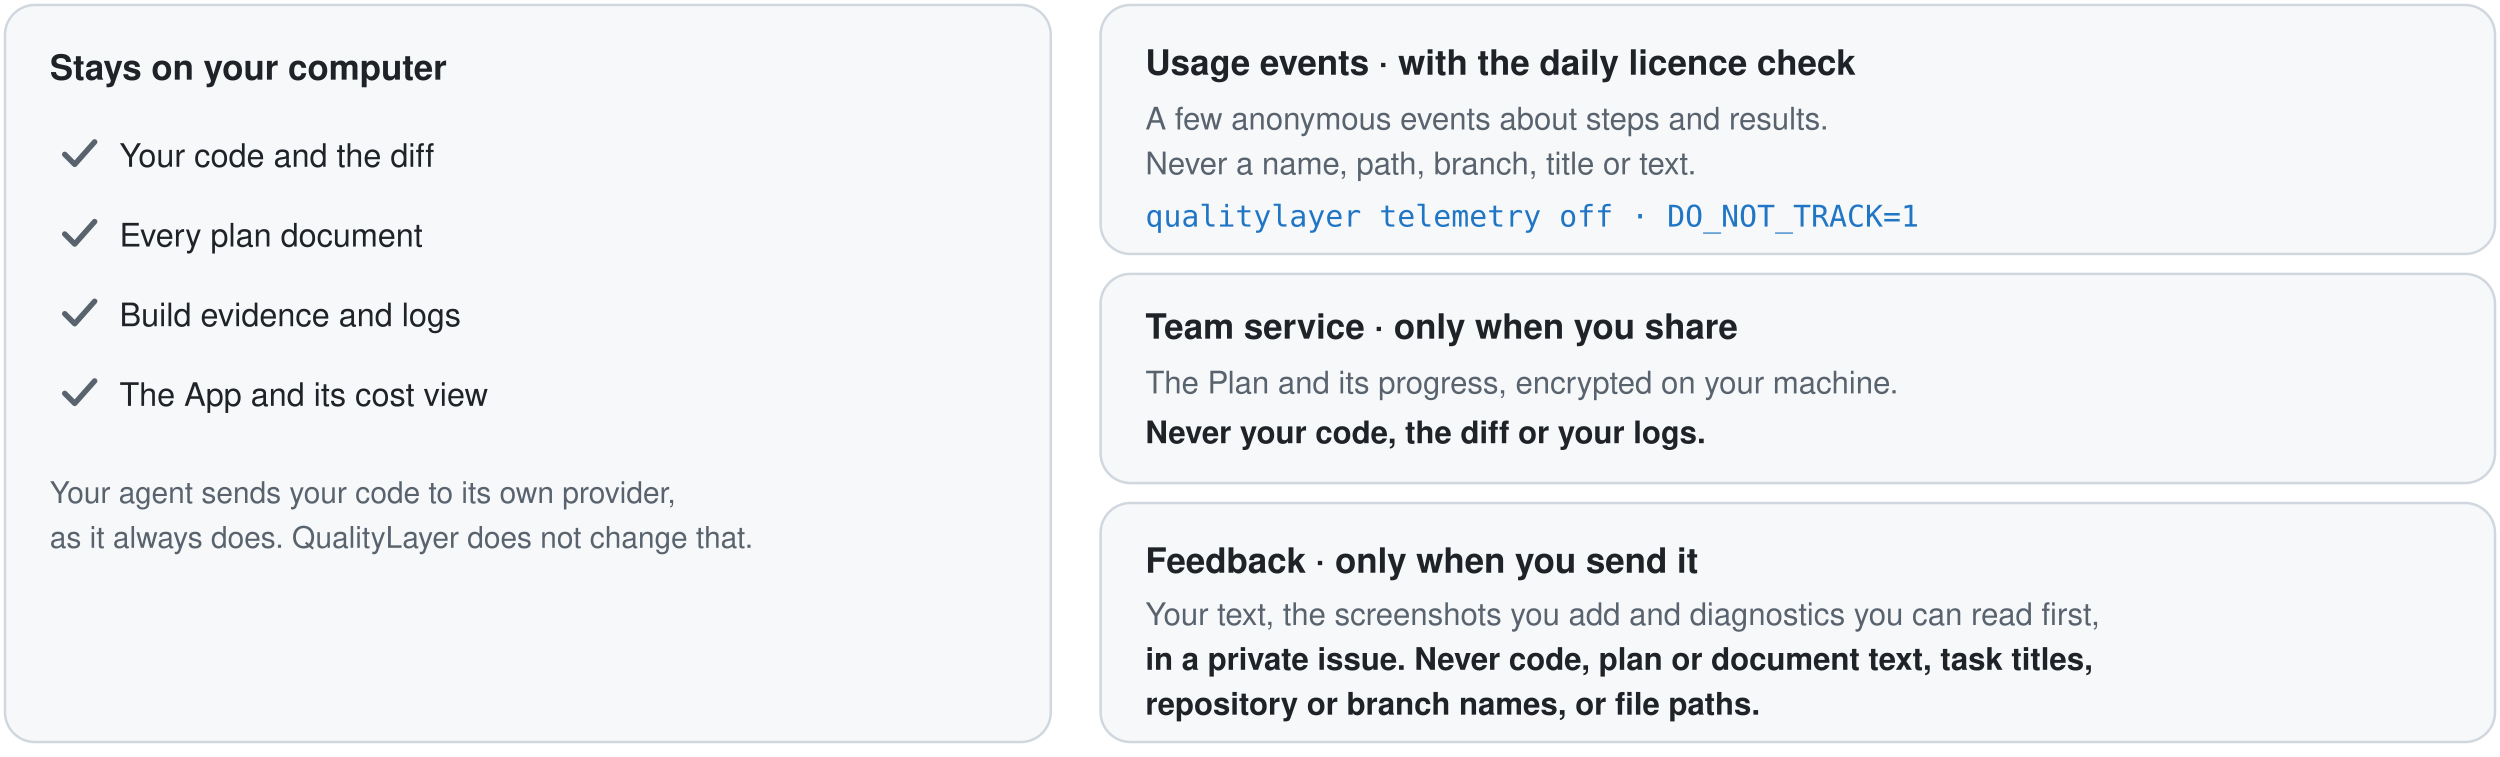
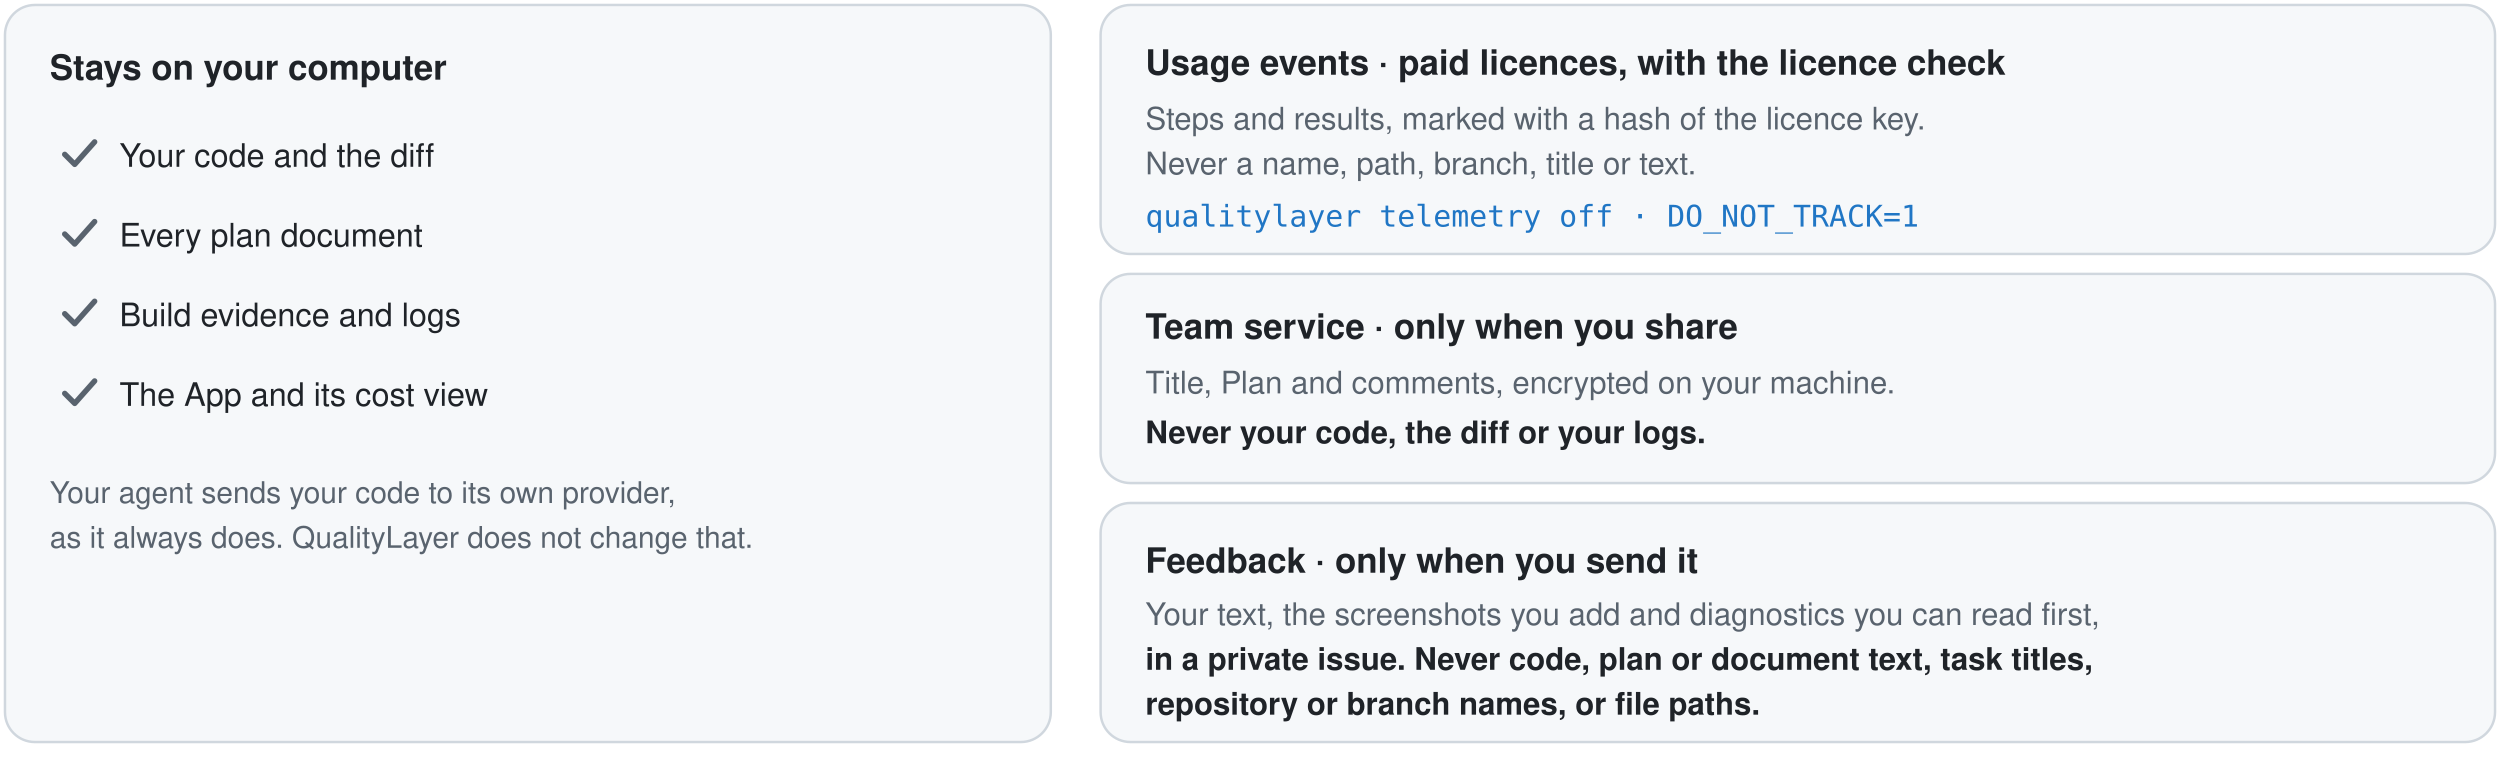
<svg xmlns="http://www.w3.org/2000/svg" width="1004" height="304" viewBox="-2 -2 1004 304" role="img" aria-label="What stays on your computer, what the licence check sends, what sharing sends to the team service, and what a feedback report sends to a private issue">
  <rect x="0" y="0" width="420" height="296" rx="12" fill="#f6f8fa" stroke="#d0d7de" stroke-width="1" />
  <text x="18" y="30" font-family="-apple-system, BlinkMacSystemFont, 'Segoe UI', 'Helvetica Neue', Helvetica, Arial, sans-serif" font-size="14" font-weight="650" fill="#1f2328" text-anchor="start">Stays on your computer</text>
  <path d="M24 60 l4 4 l8 -9" fill="none" stroke="#59636e" stroke-width="2.2" stroke-linecap="round" stroke-linejoin="round" />
  <text x="46" y="65" font-family="-apple-system, BlinkMacSystemFont, 'Segoe UI', 'Helvetica Neue', Helvetica, Arial, sans-serif" font-size="13" font-weight="500" fill="#1f2328" text-anchor="start">Your code and the diff</text>
  <path d="M24 92 l4 4 l8 -9" fill="none" stroke="#59636e" stroke-width="2.2" stroke-linecap="round" stroke-linejoin="round" />
  <text x="46" y="97" font-family="-apple-system, BlinkMacSystemFont, 'Segoe UI', 'Helvetica Neue', Helvetica, Arial, sans-serif" font-size="13" font-weight="500" fill="#1f2328" text-anchor="start">Every plan document</text>
  <path d="M24 124 l4 4 l8 -9" fill="none" stroke="#59636e" stroke-width="2.2" stroke-linecap="round" stroke-linejoin="round" />
  <text x="46" y="129" font-family="-apple-system, BlinkMacSystemFont, 'Segoe UI', 'Helvetica Neue', Helvetica, Arial, sans-serif" font-size="13" font-weight="500" fill="#1f2328" text-anchor="start">Build evidence and logs</text>
  <path d="M24 156 l4 4 l8 -9" fill="none" stroke="#59636e" stroke-width="2.2" stroke-linecap="round" stroke-linejoin="round" />
  <text x="46" y="161" font-family="-apple-system, BlinkMacSystemFont, 'Segoe UI', 'Helvetica Neue', Helvetica, Arial, sans-serif" font-size="13" font-weight="500" fill="#1f2328" text-anchor="start">The App and its cost view</text>
  <text x="18" y="200" font-family="-apple-system, BlinkMacSystemFont, 'Segoe UI', 'Helvetica Neue', Helvetica, Arial, sans-serif" font-size="12" font-weight="400" fill="#59636e" text-anchor="start">Your agent sends your code to its own provider,</text>
  <text x="18" y="218" font-family="-apple-system, BlinkMacSystemFont, 'Segoe UI', 'Helvetica Neue', Helvetica, Arial, sans-serif" font-size="12" font-weight="400" fill="#59636e" text-anchor="start">as it always does. QualityLayer does not change that.</text>
  <rect x="440" y="0" width="560" height="100" rx="12" fill="#f6f8fa" stroke="#d0d7de" stroke-width="1" />
-   <text x="458" y="28" font-family="-apple-system, BlinkMacSystemFont, 'Segoe UI', 'Helvetica Neue', Helvetica, Arial, sans-serif" font-size="14" font-weight="650" fill="#1f2328" text-anchor="start">Usage events · with the daily licence check</text>
-   <text x="458" y="50" font-family="-apple-system, BlinkMacSystemFont, 'Segoe UI', 'Helvetica Neue', Helvetica, Arial, sans-serif" font-size="12.5" font-weight="400" fill="#59636e" text-anchor="start">A few anonymous events about steps and results.</text>
+   <text x="458" y="28" font-family="-apple-system, BlinkMacSystemFont, 'Segoe UI', 'Helvetica Neue', Helvetica, Arial, sans-serif" font-size="14" font-weight="650" fill="#1f2328" text-anchor="start">Usage events · paid licences, with the licence check</text>
+   <text x="458" y="50" font-family="-apple-system, BlinkMacSystemFont, 'Segoe UI', 'Helvetica Neue', Helvetica, Arial, sans-serif" font-size="12.5" font-weight="400" fill="#59636e" text-anchor="start">Steps and results, marked with a hash of the licence key.</text>
  <text x="458" y="68" font-family="-apple-system, BlinkMacSystemFont, 'Segoe UI', 'Helvetica Neue', Helvetica, Arial, sans-serif" font-size="12.5" font-weight="400" fill="#59636e" text-anchor="start">Never a name, path, branch, title or text.</text>
  <text x="458" y="89" font-family="ui-monospace, SFMono-Regular, Menlo, Consolas, monospace" font-size="12" font-weight="500" fill="#2076c5" text-anchor="start">qualitylayer telemetry off  ·  DO_NOT_TRACK=1</text>
  <rect x="440" y="108" width="560" height="84" rx="12" fill="#f6f8fa" stroke="#d0d7de" stroke-width="1" />
  <text x="458" y="134" font-family="-apple-system, BlinkMacSystemFont, 'Segoe UI', 'Helvetica Neue', Helvetica, Arial, sans-serif" font-size="14" font-weight="650" fill="#1f2328" text-anchor="start">Team service · only when you share</text>
-   <text x="458" y="156" font-family="-apple-system, BlinkMacSystemFont, 'Segoe UI', 'Helvetica Neue', Helvetica, Arial, sans-serif" font-size="12.5" font-weight="400" fill="#59636e" text-anchor="start">The Plan and its progress, encrypted on your machine.</text>
+   <text x="458" y="156" font-family="-apple-system, BlinkMacSystemFont, 'Segoe UI', 'Helvetica Neue', Helvetica, Arial, sans-serif" font-size="12.5" font-weight="400" fill="#59636e" text-anchor="start">Title, Plan and comments, encrypted on your machine.</text>
  <text x="458" y="176" font-family="-apple-system, BlinkMacSystemFont, 'Segoe UI', 'Helvetica Neue', Helvetica, Arial, sans-serif" font-size="12.5" font-weight="600" fill="#1f2328" text-anchor="start">Never your code, the diff or your logs.</text>
  <rect x="440" y="200" width="560" height="96" rx="12" fill="#f6f8fa" stroke="#d0d7de" stroke-width="1" />
  <text x="458" y="228" font-family="-apple-system, BlinkMacSystemFont, 'Segoe UI', 'Helvetica Neue', Helvetica, Arial, sans-serif" font-size="14" font-weight="650" fill="#1f2328" text-anchor="start">Feedback · only when you send it</text>
  <text x="458" y="249" font-family="-apple-system, BlinkMacSystemFont, 'Segoe UI', 'Helvetica Neue', Helvetica, Arial, sans-serif" font-size="12.5" font-weight="400" fill="#59636e" text-anchor="start">Your text, the screenshots you add and diagnostics you can read first,</text>
  <text x="458" y="267" font-family="-apple-system, BlinkMacSystemFont, 'Segoe UI', 'Helvetica Neue', Helvetica, Arial, sans-serif" font-size="12.5" font-weight="600" fill="#1f2328" text-anchor="start">in a private issue. Never code, plan or document text, task titles,</text>
  <text x="458" y="285" font-family="-apple-system, BlinkMacSystemFont, 'Segoe UI', 'Helvetica Neue', Helvetica, Arial, sans-serif" font-size="12.5" font-weight="600" fill="#1f2328" text-anchor="start">repository or branch names, or file paths.</text>
</svg>
